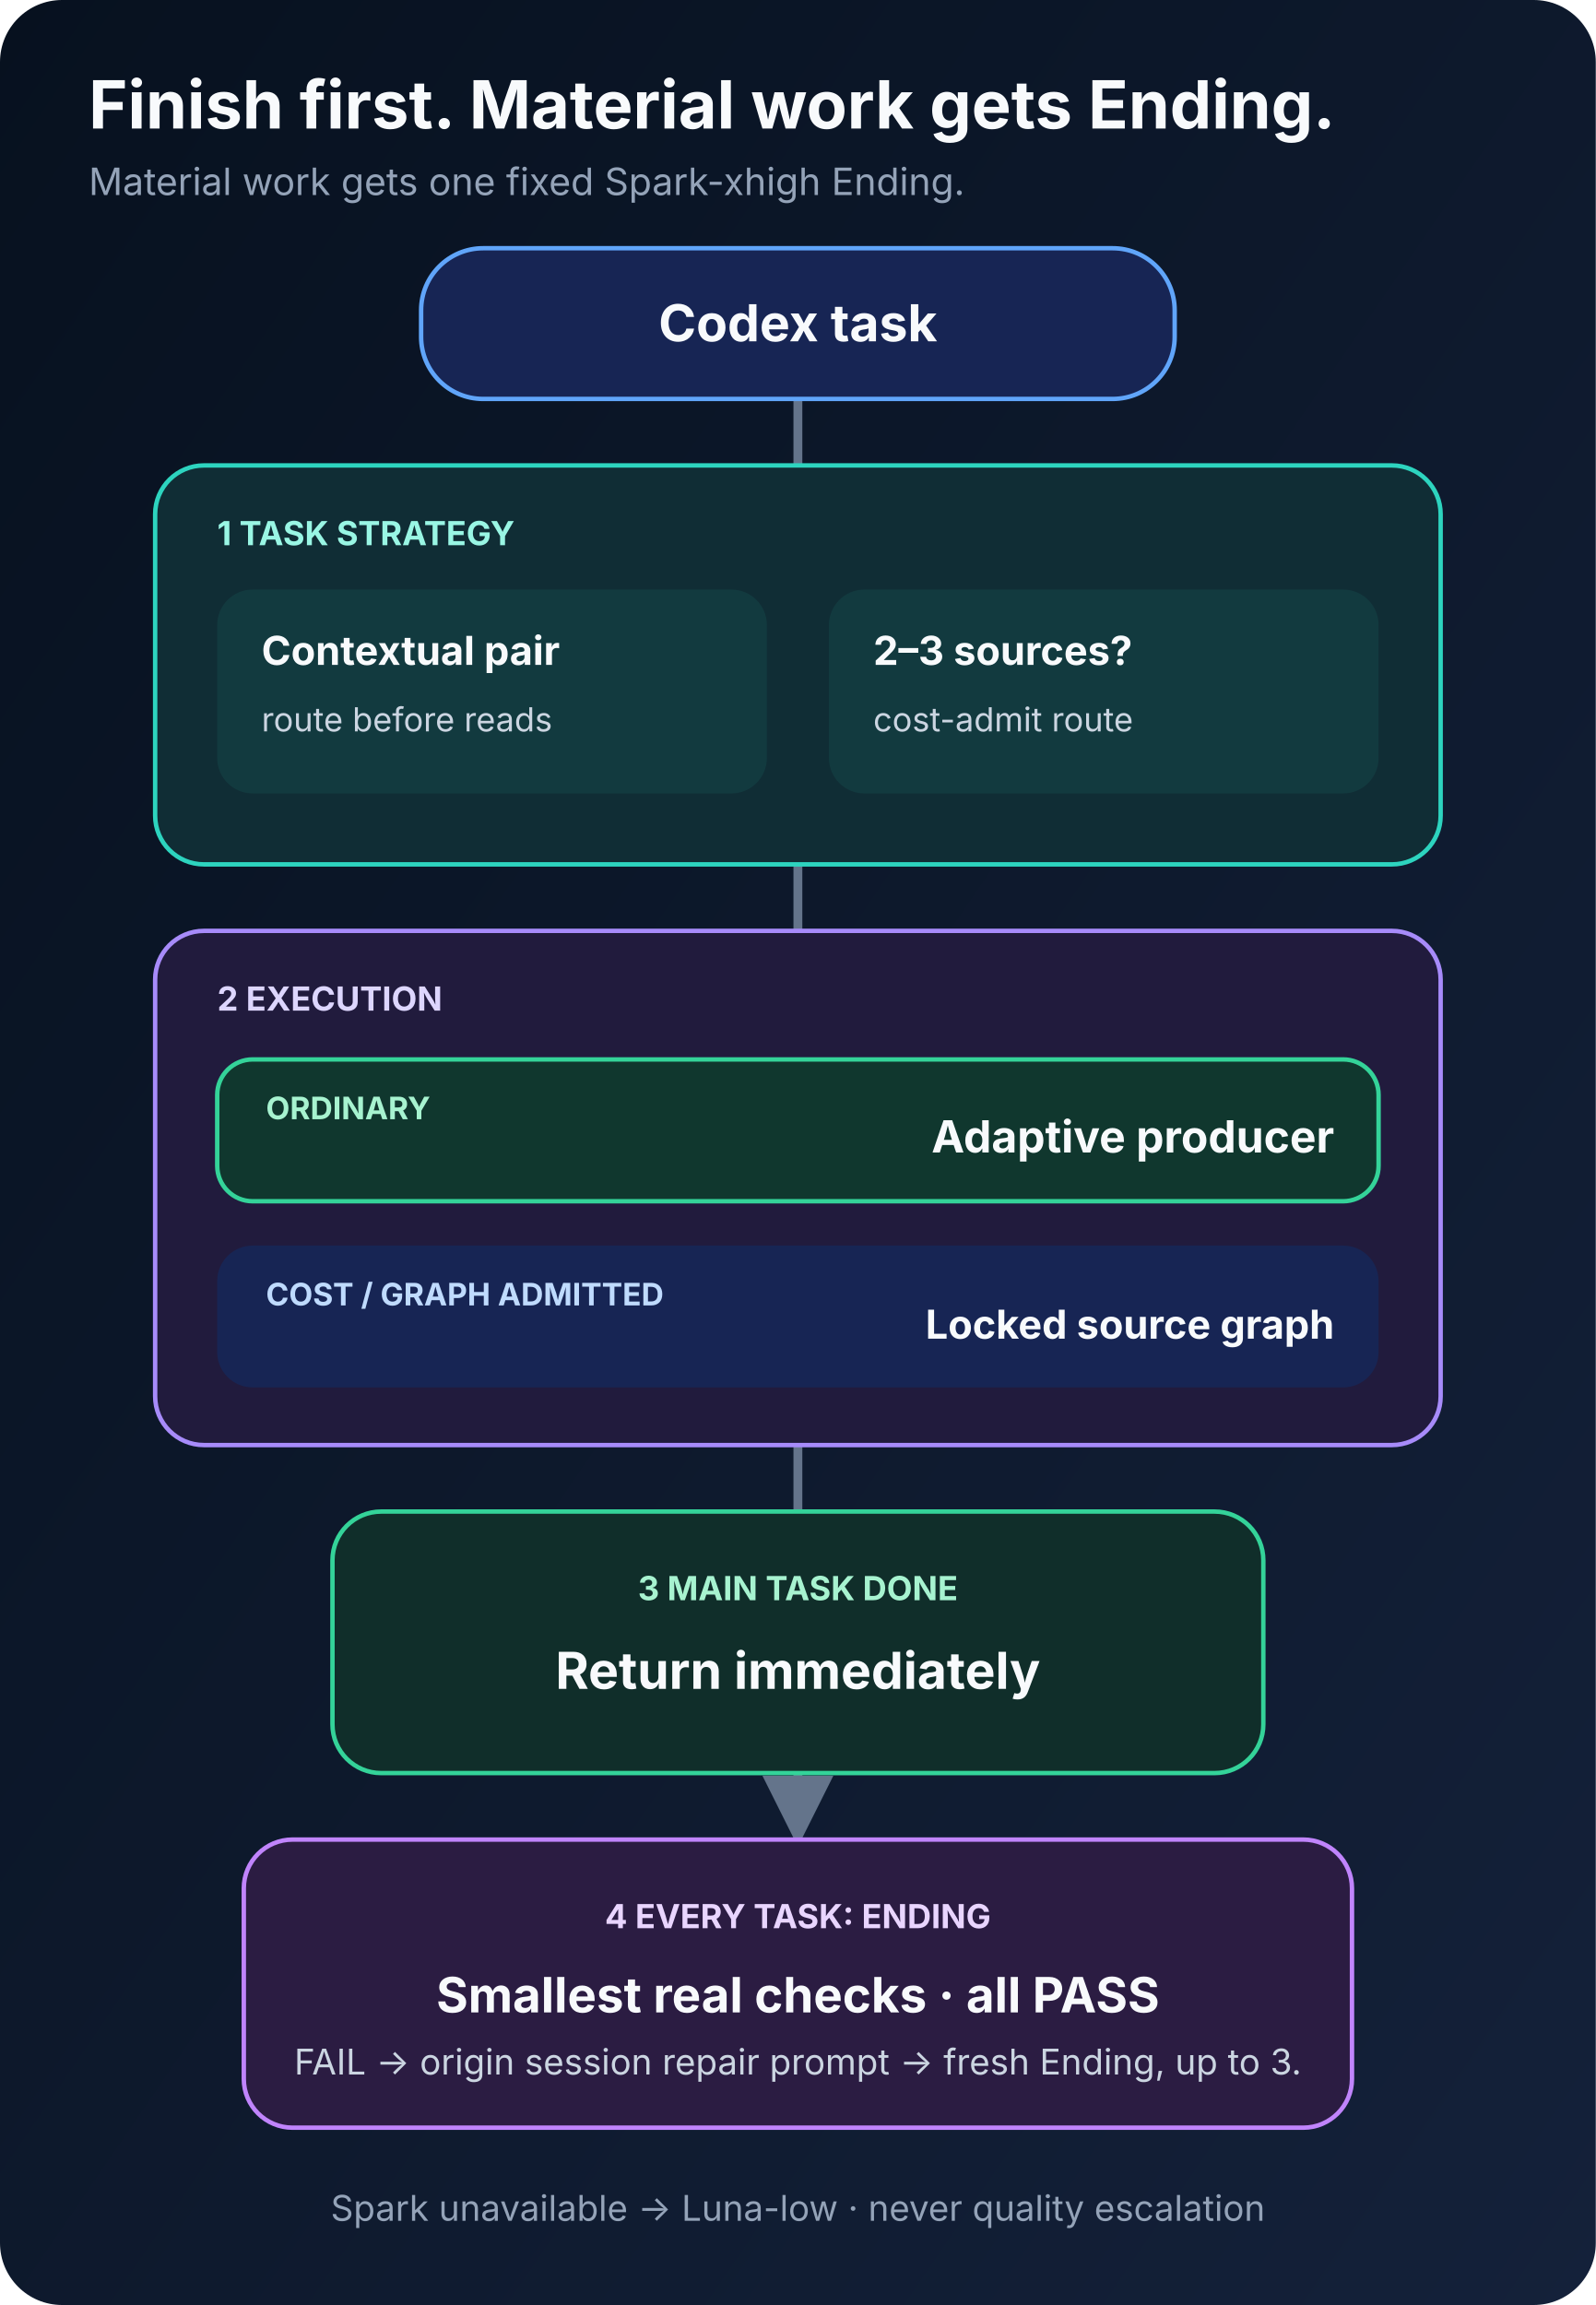
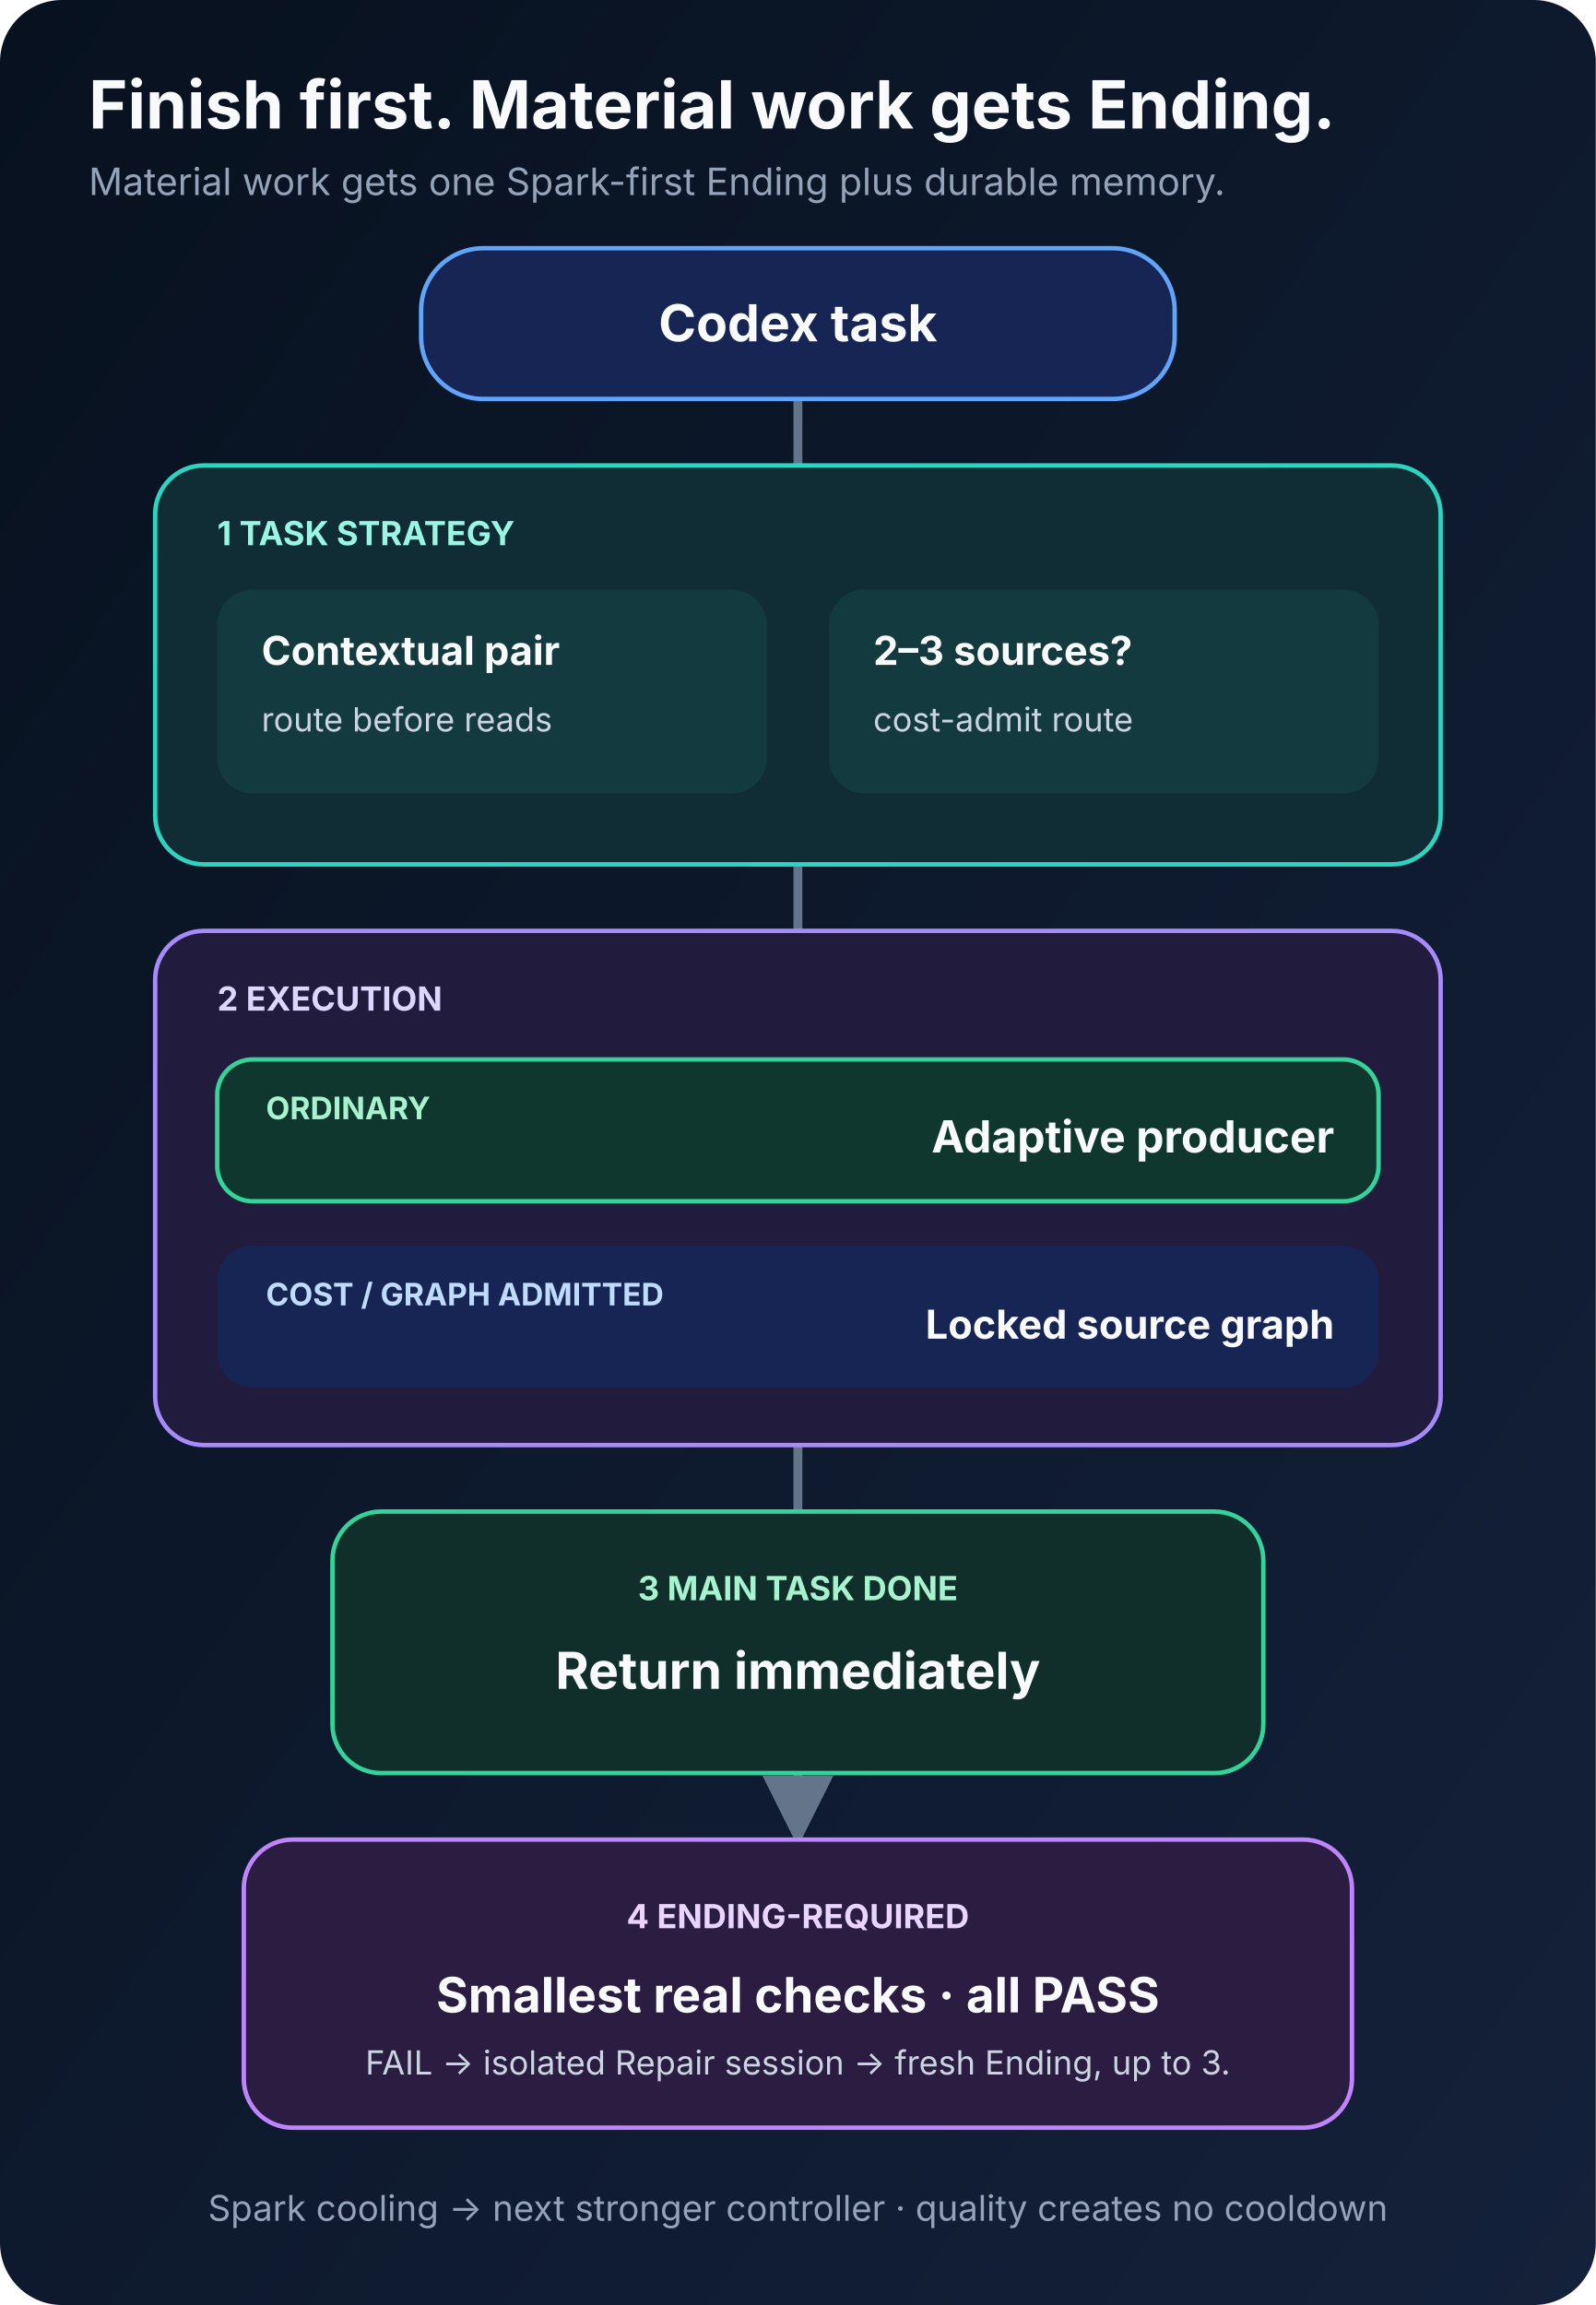
<svg xmlns="http://www.w3.org/2000/svg" width="720" height="1040" viewBox="0 0 720 1040" role="img" aria-labelledby="title desc">
  <defs>
    <linearGradient id="background" x1="0" y1="0" x2="1" y2="1">
      <stop stop-color="#07111f" />
      <stop offset="1" stop-color="#14213a" />
    </linearGradient>
    <marker id="arrow" viewBox="0 0 10 10" refX="9" refY="5" markerWidth="8" markerHeight="8" orient="auto">
      <path d="M0 0 10 5 0 10z" fill="#64748b" />
    </marker>
  </defs>
  <rect width="720" height="1040" rx="28" fill="url(#background)" />
  <text x="40" y="58" fill="#f8fafc" font-family="-apple-system,BlinkMacSystemFont,'Segoe UI',sans-serif" font-size="30" font-weight="700">Finish first. Material work gets Ending.</text>
-   <text x="40" y="88" fill="#94a3b8" font-family="-apple-system,BlinkMacSystemFont,'Segoe UI',sans-serif" font-size="17">Material work gets one fixed Spark-xhigh Ending.</text>
+   <text x="40" y="88" fill="#94a3b8" font-family="-apple-system,BlinkMacSystemFont,'Segoe UI',sans-serif" font-size="17">Material work gets one Spark-first Ending plus durable memory.</text>
  <path d="M360 180V210 M360 390V420 M360 652V682 M360 800V830" fill="none" stroke="#64748b" stroke-width="4" marker-end="url(#arrow)" />
  <rect x="190" y="112" width="340" height="68" rx="28" fill="#172554" stroke="#60a5fa" stroke-width="2" />
  <text x="360" y="154" text-anchor="middle" fill="#f8fafc" font-family="-apple-system,BlinkMacSystemFont,'Segoe UI',sans-serif" font-size="23" font-weight="700">Codex task</text>
  <rect x="70" y="210" width="580" height="180" rx="22" fill="#102d35" stroke="#2dd4bf" stroke-width="2" />
  <text x="98" y="246" fill="#99f6e4" font-family="-apple-system,BlinkMacSystemFont,'Segoe UI',sans-serif" font-size="15" font-weight="700">1  TASK STRATEGY</text>
  <rect x="98" y="266" width="248" height="92" rx="16" fill="#123a3f" />
  <text x="118" y="300" fill="#f8fafc" font-family="-apple-system,BlinkMacSystemFont,'Segoe UI',sans-serif" font-size="18" font-weight="700">Contextual pair</text>
  <text x="118" y="330" fill="#cbd5e1" font-family="-apple-system,BlinkMacSystemFont,'Segoe UI',sans-serif" font-size="15">route before reads</text>
  <rect x="374" y="266" width="248" height="92" rx="16" fill="#123a3f" />
  <text x="394" y="300" fill="#f8fafc" font-family="-apple-system,BlinkMacSystemFont,'Segoe UI',sans-serif" font-size="18" font-weight="700">2–3 sources?</text>
  <text x="394" y="330" fill="#cbd5e1" font-family="-apple-system,BlinkMacSystemFont,'Segoe UI',sans-serif" font-size="15">cost-admit route</text>
  <rect x="70" y="420" width="580" height="232" rx="22" fill="#211b3d" stroke="#a78bfa" stroke-width="2" />
  <text x="98" y="456" fill="#ddd6fe" font-family="-apple-system,BlinkMacSystemFont,'Segoe UI',sans-serif" font-size="15" font-weight="700">2  EXECUTION</text>
  <rect x="98" y="478" width="524" height="64" rx="16" fill="#10372e" stroke="#34d399" stroke-width="2" />
  <text x="120" y="505" fill="#a7f3d0" font-family="-apple-system,BlinkMacSystemFont,'Segoe UI',sans-serif" font-size="14" font-weight="700">ORDINARY</text>
  <text x="602" y="520" text-anchor="end" fill="#f8fafc" font-family="-apple-system,BlinkMacSystemFont,'Segoe UI',sans-serif" font-size="20" font-weight="700">Adaptive producer</text>
  <rect x="98" y="562" width="524" height="64" rx="16" fill="#172554" />
  <text x="120" y="589" fill="#bfdbfe" font-family="-apple-system,BlinkMacSystemFont,'Segoe UI',sans-serif" font-size="14" font-weight="700">COST / GRAPH ADMITTED</text>
  <text x="602" y="604" text-anchor="end" fill="#f8fafc" font-family="-apple-system,BlinkMacSystemFont,'Segoe UI',sans-serif" font-size="18" font-weight="700">Locked source graph</text>
  <rect x="150" y="682" width="420" height="118" rx="22" fill="#102e2a" stroke="#34d399" stroke-width="2" />
  <text x="360" y="722" text-anchor="middle" fill="#a7f3d0" font-family="-apple-system,BlinkMacSystemFont,'Segoe UI',sans-serif" font-size="15" font-weight="700">3  MAIN TASK DONE</text>
  <text x="360" y="762" text-anchor="middle" fill="#f8fafc" font-family="-apple-system,BlinkMacSystemFont,'Segoe UI',sans-serif" font-size="23" font-weight="700">Return immediately</text>
  <rect x="110" y="830" width="500" height="130" rx="22" fill="#2b1c42" stroke="#c084fc" stroke-width="2" />
-   <text x="360" y="870" text-anchor="middle" fill="#e9d5ff" font-family="-apple-system,BlinkMacSystemFont,'Segoe UI',sans-serif" font-size="15" font-weight="700">4  EVERY TASK: ENDING</text>
+   <text x="360" y="870" text-anchor="middle" fill="#e9d5ff" font-family="-apple-system,BlinkMacSystemFont,'Segoe UI',sans-serif" font-size="15" font-weight="700">4  ENDING-REQUIRED</text>
  <text x="360" y="908" text-anchor="middle" fill="#f8fafc" font-family="-apple-system,BlinkMacSystemFont,'Segoe UI',sans-serif" font-size="22" font-weight="700">Smallest real checks · all PASS</text>
-   <text x="360" y="936" text-anchor="middle" fill="#cbd5e1" font-family="-apple-system,BlinkMacSystemFont,'Segoe UI',sans-serif" font-size="16">FAIL → origin session repair prompt → fresh Ending, up to 3.</text>
-   <text x="360" y="1002" text-anchor="middle" fill="#94a3b8" font-family="-apple-system,BlinkMacSystemFont,'Segoe UI',sans-serif" font-size="16">Spark unavailable → Luna-low · never quality escalation</text>
+   <text x="360" y="936" text-anchor="middle" fill="#cbd5e1" font-family="-apple-system,BlinkMacSystemFont,'Segoe UI',sans-serif" font-size="15">FAIL → isolated Repair session → fresh Ending, up to 3.</text>
+   <text x="360" y="1002" text-anchor="middle" fill="#94a3b8" font-family="-apple-system,BlinkMacSystemFont,'Segoe UI',sans-serif" font-size="16">Spark cooling → next stronger controller · quality creates no cooldown</text>
</svg>
